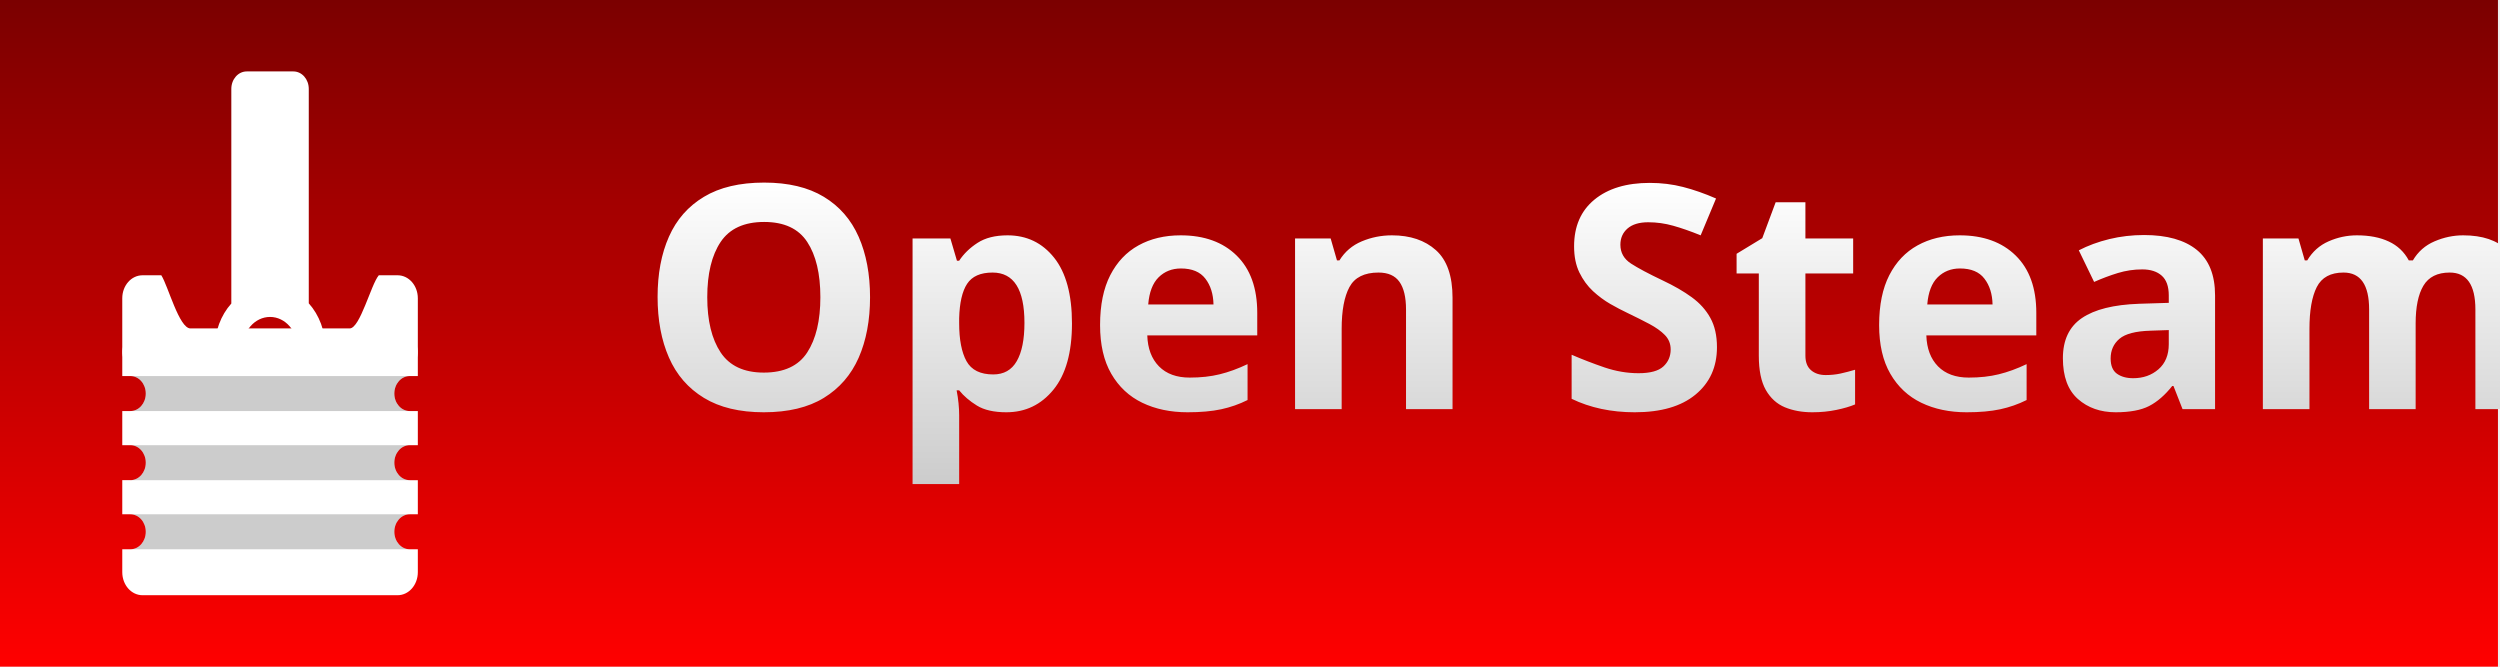
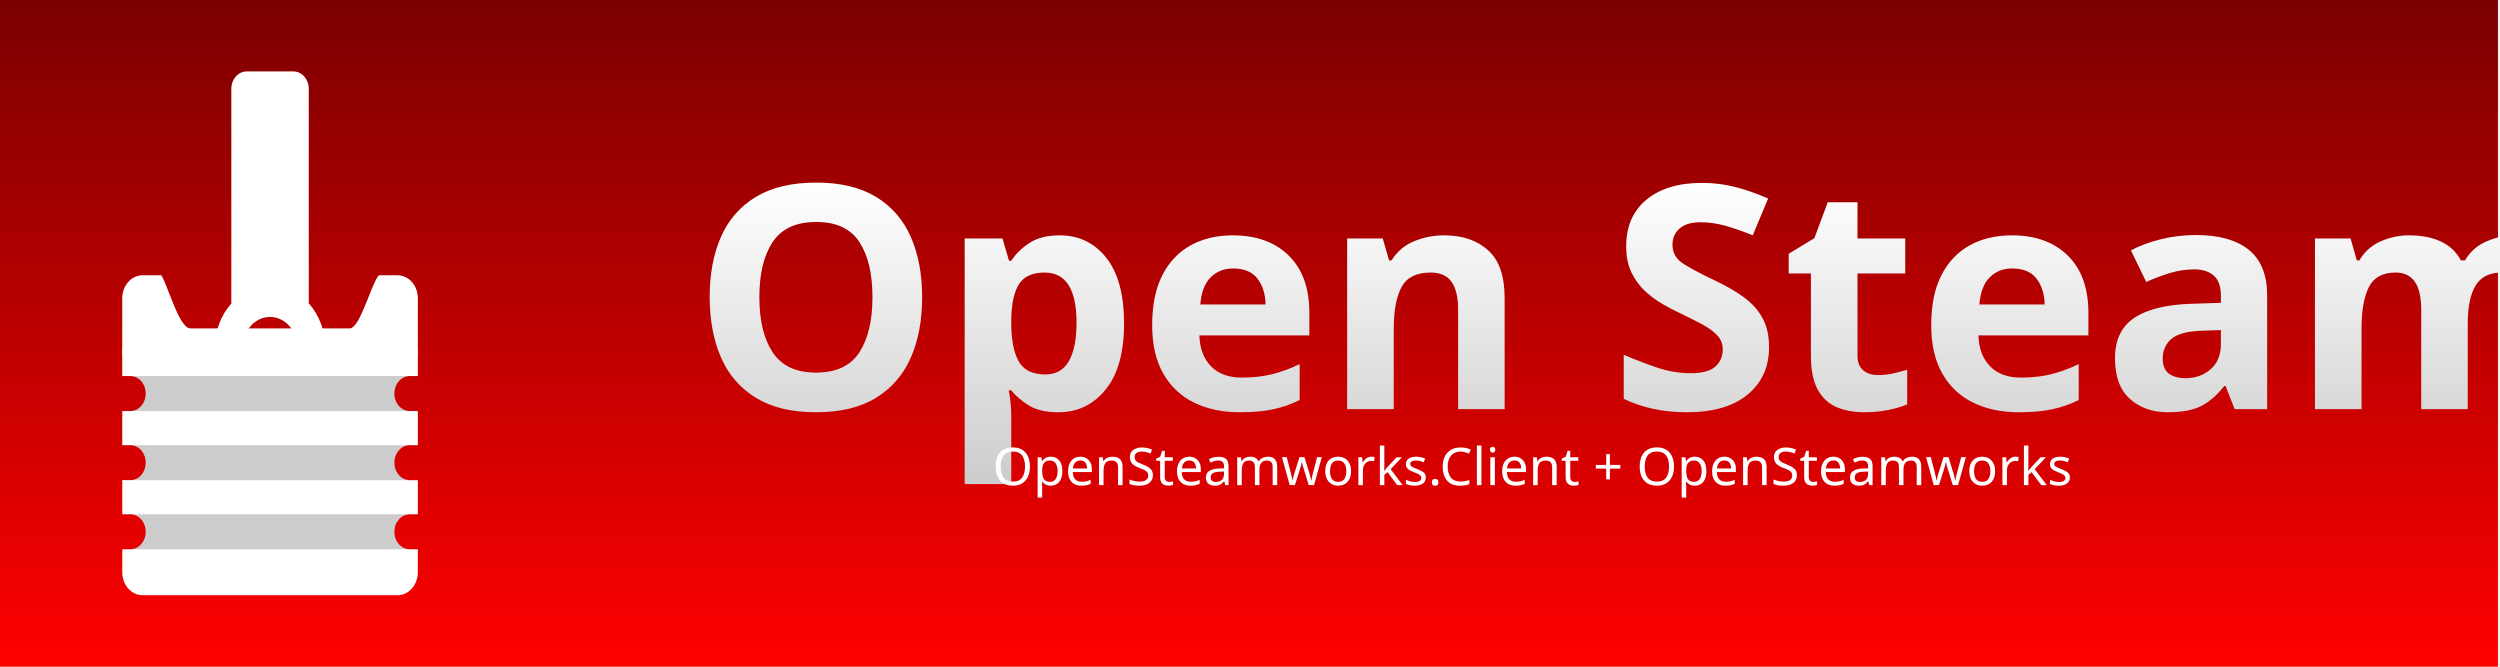
<svg xmlns="http://www.w3.org/2000/svg" xmlns:xlink="http://www.w3.org/1999/xlink" width="1920" height="512" viewBox="0 0 508 135.467" version="1.1" id="svg5">
  <defs id="defs2">
    <linearGradient id="linearGradient9">
      <stop style="stop-color:#cccccc;stop-opacity:1;" offset="0" id="stop9" />
      <stop style="stop-color:#ffffff;stop-opacity:1;" offset="1" id="stop10" />
    </linearGradient>
    <linearGradient id="linearGradient1">
      <stop style="stop-color:#ff0000;stop-opacity:1;" offset="0" id="stop1" />
      <stop style="stop-color:#7b0000;stop-opacity:1;" offset="1" id="stop2" />
    </linearGradient>
    <linearGradient xlink:href="#linearGradient1" id="linearGradient7" x1="-40.368" y1="135.467" x2="-40.368" y2="7.040176e-09" gradientUnits="userSpaceOnUse" gradientTransform="matrix(0.8796,0,0,1,279.223,-5.2427174e-6)" />
-     <linearGradient xlink:href="#linearGradient9" id="linearGradient10" x1="290.444" y1="98.372" x2="290.444" y2="37.095" gradientUnits="userSpaceOnUse" gradientTransform="translate(13.75833)" />
+     <linearGradient xlink:href="#linearGradient9" id="linearGradient2" gradientUnits="userSpaceOnUse" gradientTransform="translate(24.34167)" x1="290.444" y1="98.372" x2="290.444" y2="37.095" />
  </defs>
  <g id="layer1">
    <rect style="fill:url(#linearGradient7);stroke-width:6.35;stroke-linecap:round;stroke-linejoin:round;stroke-opacity:0.4;paint-order:stroke markers fill" id="rect5" width="508" height="135.467" x="-0.416" y="-5.2356772e-06" rx="0" ry="0" />
    <g id="g5" transform="matrix(0.8796,0,0,1,137.8461,46.57157)" style="stroke-width:1.066">
      <path id="rect3" style="fill:#ffffff;stroke-width:6.771;stroke-linecap:round;stroke-linejoin:round;stroke-opacity:0.4;paint-order:stroke markers fill" d="m -99.722,-32.057 c -1.97,0 -3.555,1.585 -3.555,3.555 v 43.607 a 12.777,12.777 0 0 0 -3.83,9.076 12.777,12.777 0 0 0 12.776,12.777 12.777,12.777 0 0 0 12.777,-12.777 12.777,12.777 0 0 0 -3.83,-9.118 v -43.565 c 0,-1.97 -1.586,-3.555 -3.555,-3.555 z m 5.391,49.888 a 6.35,6.35 0 0 1 6.35,6.35 6.35,6.35 0 0 1 -6.35,6.35 6.35,6.35 0 0 1 -6.35,-6.35 6.35,6.35 0 0 1 6.35,-6.35 z" />
      <path id="rect1" style="fill:#ffffff;stroke-width:6.771;stroke-linecap:round;stroke-linejoin:round;stroke-opacity:0.4;paint-order:stroke markers fill" d="m -123.785,20.508 c -2.595,0 -4.684,2.089 -4.684,4.684 v 4.651 h 1.872 c 1.97,0 3.555,1.585 3.555,3.555 0,1.97 -1.586,3.555 -3.555,3.555 h -1.872 v 6.935 h 1.872 c 1.97,0 3.555,1.585 3.555,3.555 0,1.97 -1.586,3.555 -3.555,3.555 h -1.872 v 6.935 h 1.872 c 1.97,0 3.555,1.586 3.555,3.555 0,1.97 -1.586,3.555 -3.555,3.555 h -1.872 v 4.651 c 0,2.595 2.089,4.684 4.684,4.684 h 58.911 c 2.595,0 4.684,-2.089 4.684,-4.684 v -4.651 h -1.871 c -1.97,0 -3.555,-1.585 -3.555,-3.555 0,-1.97 1.586,-3.555 3.555,-3.555 h 1.871 V 50.999 h -1.871 c -1.97,0 -3.555,-1.586 -3.555,-3.555 0,-1.97 1.586,-3.555 3.555,-3.555 h 1.871 v -6.935 h -1.871 c -1.97,0 -3.555,-1.586 -3.555,-3.555 0,-1.97 1.586,-3.555 3.555,-3.555 h 1.871 v -4.651 c 0,-2.595 -2.089,-4.684 -4.684,-4.684 z" />
      <path id="rect3-5-3" style="fill:#000000;fill-opacity:0.2;stroke-width:6.771;stroke-linecap:round;stroke-linejoin:round;stroke-opacity:0.4;paint-order:stroke markers fill" d="m -126.598,29.844 c 1.97,0 3.555,1.585 3.555,3.555 0,1.97 -1.586,3.555 -3.555,3.555 h 64.536 c -1.97,0 -3.555,-1.586 -3.555,-3.555 0,-1.97 1.586,-3.555 3.555,-3.555 z m 0,14.045 c 1.97,0 3.555,1.585 3.555,3.555 0,1.97 -1.586,3.555 -3.555,3.555 h 64.536 c -1.97,0 -3.555,-1.586 -3.555,-3.555 0,-1.97 1.586,-3.555 3.555,-3.555 z m 0,14.045 c 1.97,0 3.555,1.586 3.555,3.555 0,1.97 -1.586,3.555 -3.555,3.555 h 64.536 c -1.97,0 -3.555,-1.585 -3.555,-3.555 0,-1.97 1.586,-3.555 3.555,-3.555 z" />
      <path id="rect4" style="fill:#ffffff;stroke-width:6.771;stroke-linecap:round;stroke-linejoin:round;stroke-opacity:0.4;paint-order:stroke markers fill" d="m -123.794,9.365 c -2.59,0 -4.676,2.085 -4.676,4.676 v 10.71 c 0,2.59 2.085,4.676 4.676,4.676 h 58.928 c 2.59,0 4.676,-2.085 4.676,-4.676 V 14.04 c 0,-2.59 -2.085,-4.676 -4.676,-4.676 h -4.342 C -71.027,11.258 -73.526,20.165 -75.938,20.165 h -36.784 c -2.61,0 -5.16,-8.651 -6.73,-10.8 z" />
    </g>
-     <text xml:space="preserve" style="font-style:normal;font-weight:normal;font-size:63.5px;line-height:1.25;font-family:sans-serif;display:inline;fill:url(#linearGradient10);stroke:none;stroke-width:0.265" x="129.935" y="83.132" id="text3">
-       <tspan style="font-style:normal;font-variant:normal;font-weight:900;font-stretch:normal;font-size:63.5px;font-family:'TASA Orbiter Display';-inkscape-font-specification:'TASA Orbiter Display, Heavy';font-variant-ligatures:normal;font-variant-caps:normal;font-variant-numeric:normal;font-variant-east-asian:normal;fill:url(#linearGradient10);stroke-width:0.265" x="129.935" y="83.132" id="tspan3">Open Steam</tspan>
+     <text xml:space="preserve" style="font-style:normal;font-weight:normal;font-size:63.5px;line-height:1.25;font-family:sans-serif;display:inline;fill:url(#linearGradient2);stroke:none;stroke-width:0.265" x="140.519" y="83.132" id="text3">
+       <tspan style="font-style:normal;font-variant:normal;font-weight:900;font-stretch:normal;font-size:63.5px;font-family:'TASA Orbiter Display';-inkscape-font-specification:'TASA Orbiter Display, Heavy';font-variant-ligatures:normal;font-variant-caps:normal;font-variant-numeric:normal;font-variant-east-asian:normal;fill:url(#linearGradient2);stroke-width:0.265" x="140.519" y="83.132" id="tspan3">Open Steam</tspan>
+     </text>
+     <text xml:space="preserve" style="font-style:normal;font-weight:normal;font-size:10.583px;line-height:1.25;font-family:sans-serif;fill:#000000;fill-opacity:1;stroke:none;stroke-width:0.265" x="201.675" y="98.584" id="text4">
+       <tspan id="tspan4" style="fill:#ffffff;stroke-width:0.265" x="201.675" y="98.584">OpenSteamworks.Client + OpenSteamworks</tspan>
    </text>
  </g>
</svg>
